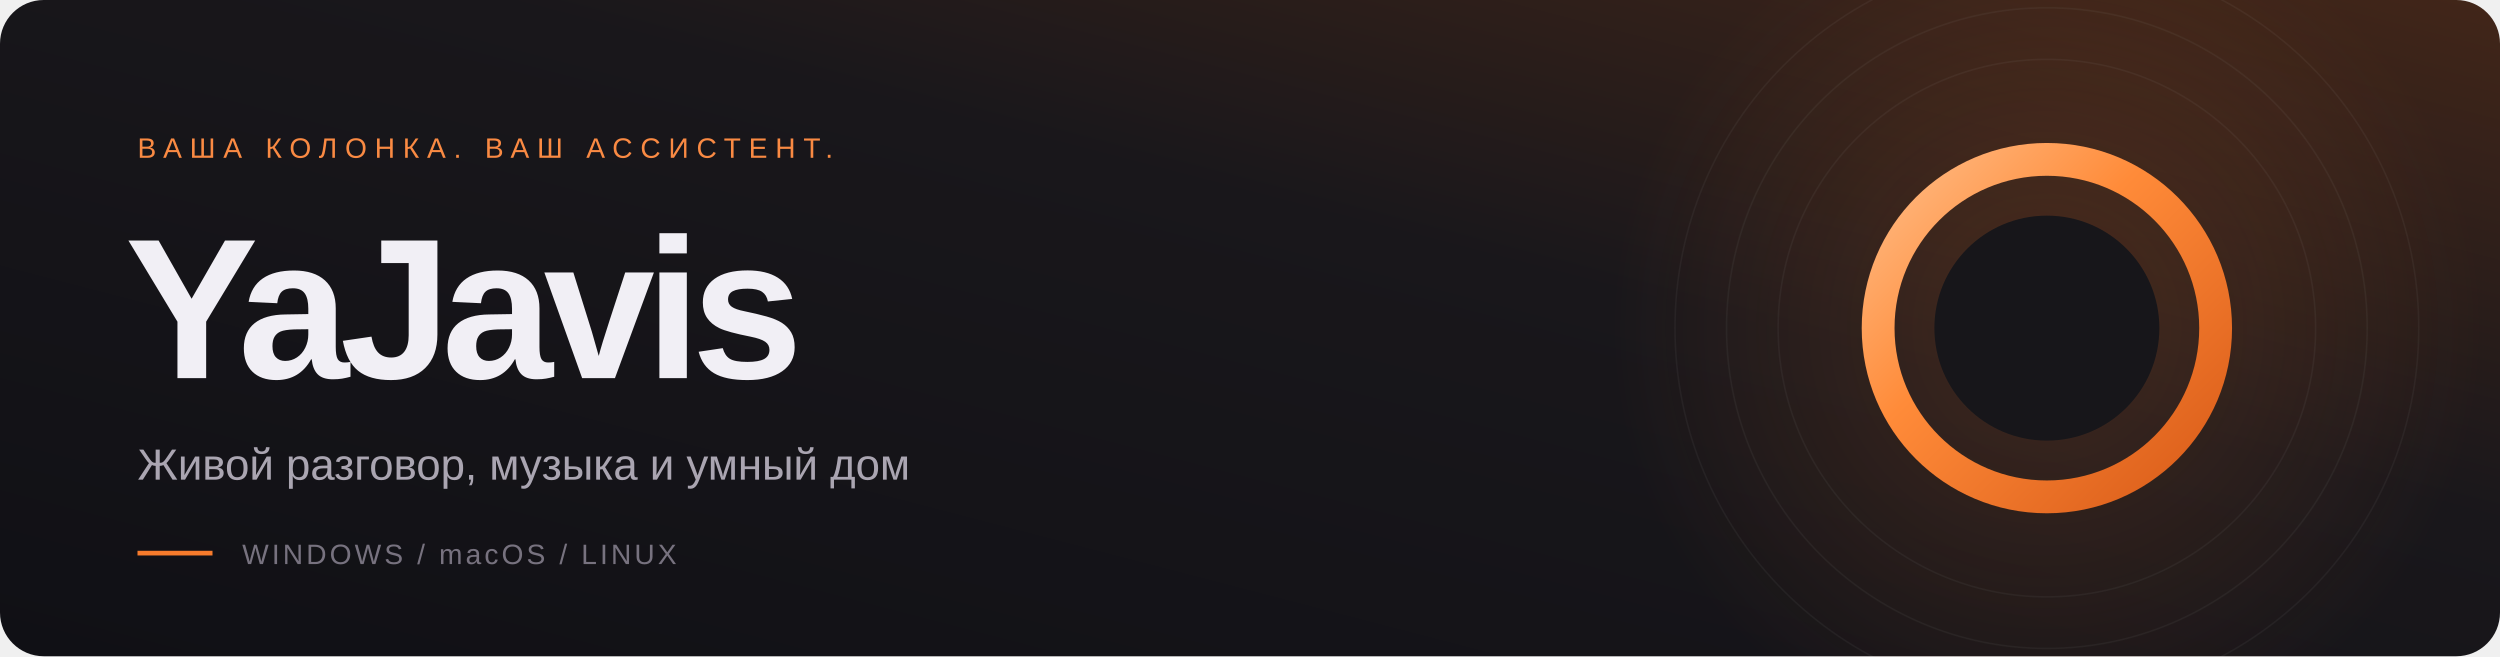
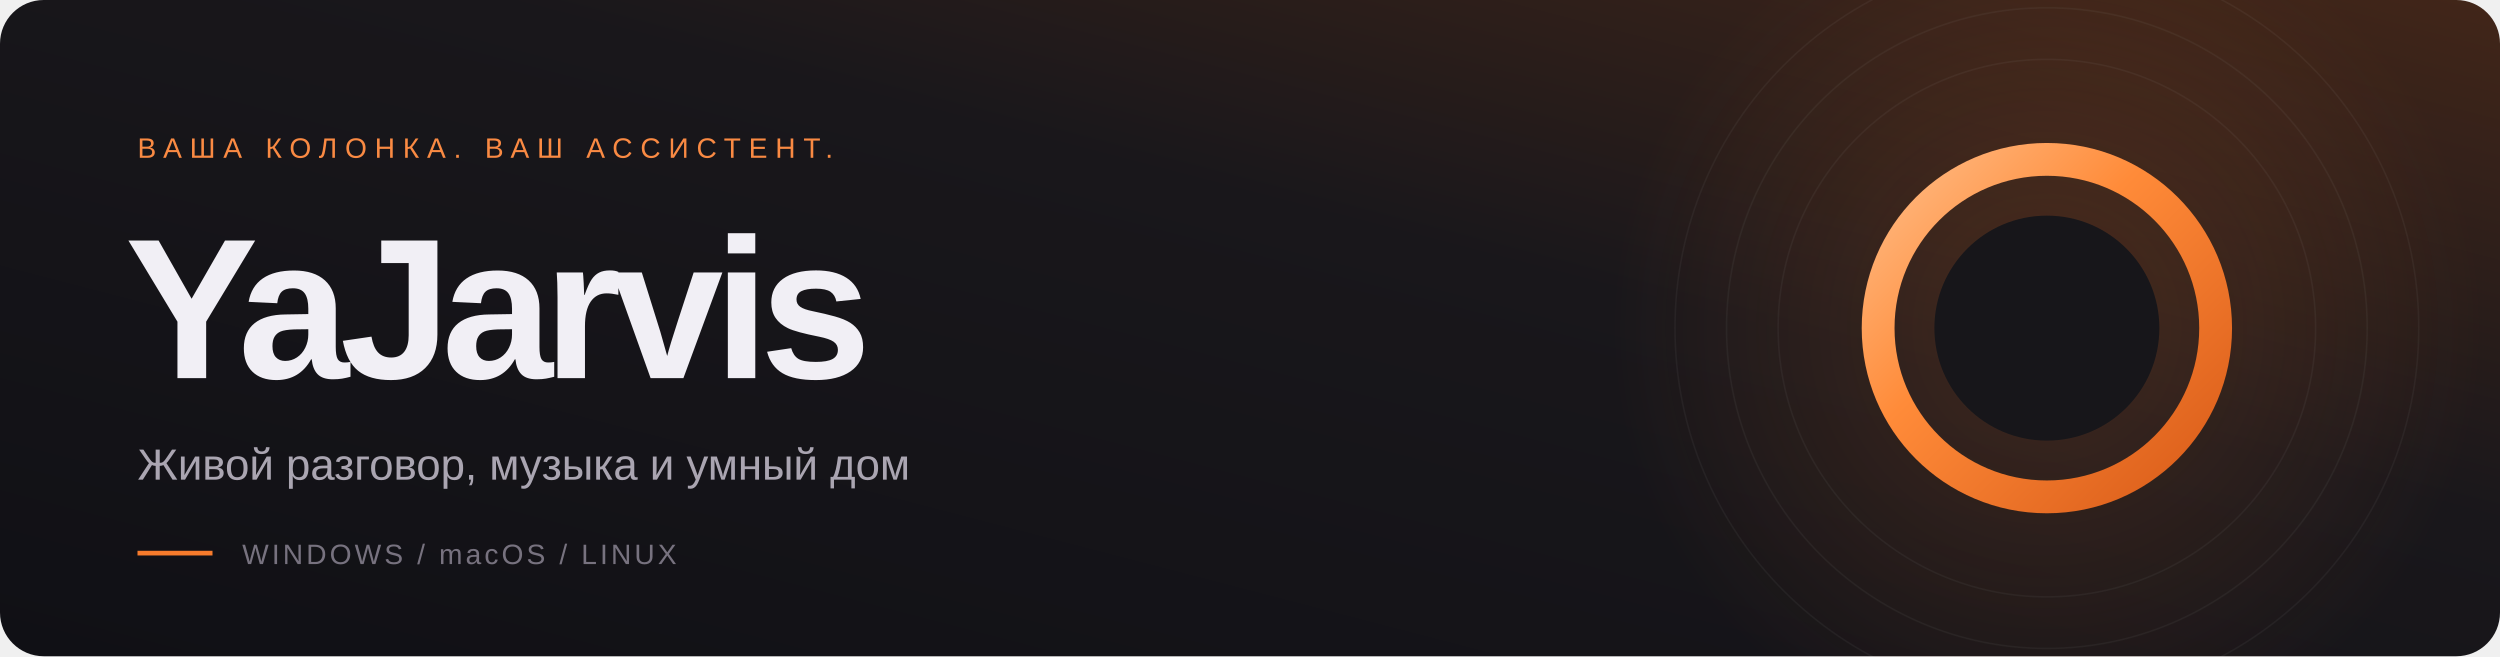
- <svg xmlns="http://www.w3.org/2000/svg" width="1600" height="420" viewBox="0 0 1600 420" role="img" aria-label="YaJavis — ваш голосовой помощник на Яндекс Станции">
+ <svg xmlns="http://www.w3.org/2000/svg" width="1600" height="420" viewBox="0 0 1600 420" role="img" aria-label="YaJarvis — ваш голосовой помощник на Яндекс Станции">
  <defs>
    <linearGradient id="bg" x1="0" y1="1" x2="1" y2="0">
      <stop stop-color="#101015" />
      <stop offset=".6" stop-color="#19171b" />
      <stop offset="1" stop-color="#422619" />
    </linearGradient>
    <radialGradient id="halo">
      <stop stop-color="#fb7b2b" stop-opacity=".17" />
      <stop offset="1" stop-color="#fb7b2b" stop-opacity="0" />
    </radialGradient>
    <linearGradient id="ring" x1="0" y1="0" x2="1" y2="1">
      <stop stop-color="#ffbd87" />
      <stop offset=".4" stop-color="#ff8b39" />
      <stop offset="1" stop-color="#d95b18" />
    </linearGradient>
  </defs>
  <rect width="1600" height="420" rx="28" fill="url(#bg)" />
  <circle cx="1310" cy="210" r="280" fill="url(#halo)" />
  <g fill="none" stroke="#fff" stroke-opacity=".045">
    <circle cx="1310" cy="210" r="172" />
    <circle cx="1310" cy="210" r="205" />
    <circle cx="1310" cy="210" r="238" />
  </g>
  <circle cx="1310" cy="210" r="108" fill="none" stroke="url(#ring)" stroke-width="21" />
  <circle cx="1310" cy="210" r="72" fill="#17161a" />
  <g font-family="Arial,Helvetica,sans-serif">
    <text x="88" y="101" fill="#fa8a43" font-size="18" letter-spacing="5">ВАША КОЛОНКА. ВАШ АССИСТЕНТ.</text>
-     <text x="80" y="242" fill="#f1eff5" font-size="128" font-weight="700" letter-spacing="-6">YaJavis</text>
+     <text x="80" y="242" fill="#f1eff5" font-size="128" font-weight="700" letter-spacing="-6">YaJarvis</text>
    <text x="88" y="307" fill="#aaa5b1" font-size="28">Живой разговор, музыка и умный дом</text>
    <path d="M88 354h48" stroke="#f77b2c" stroke-width="3" />
    <text x="155" y="361" fill="#77727f" font-size="18" letter-spacing="2">WINDOWS / macOS / LINUX</text>
  </g>
</svg>
